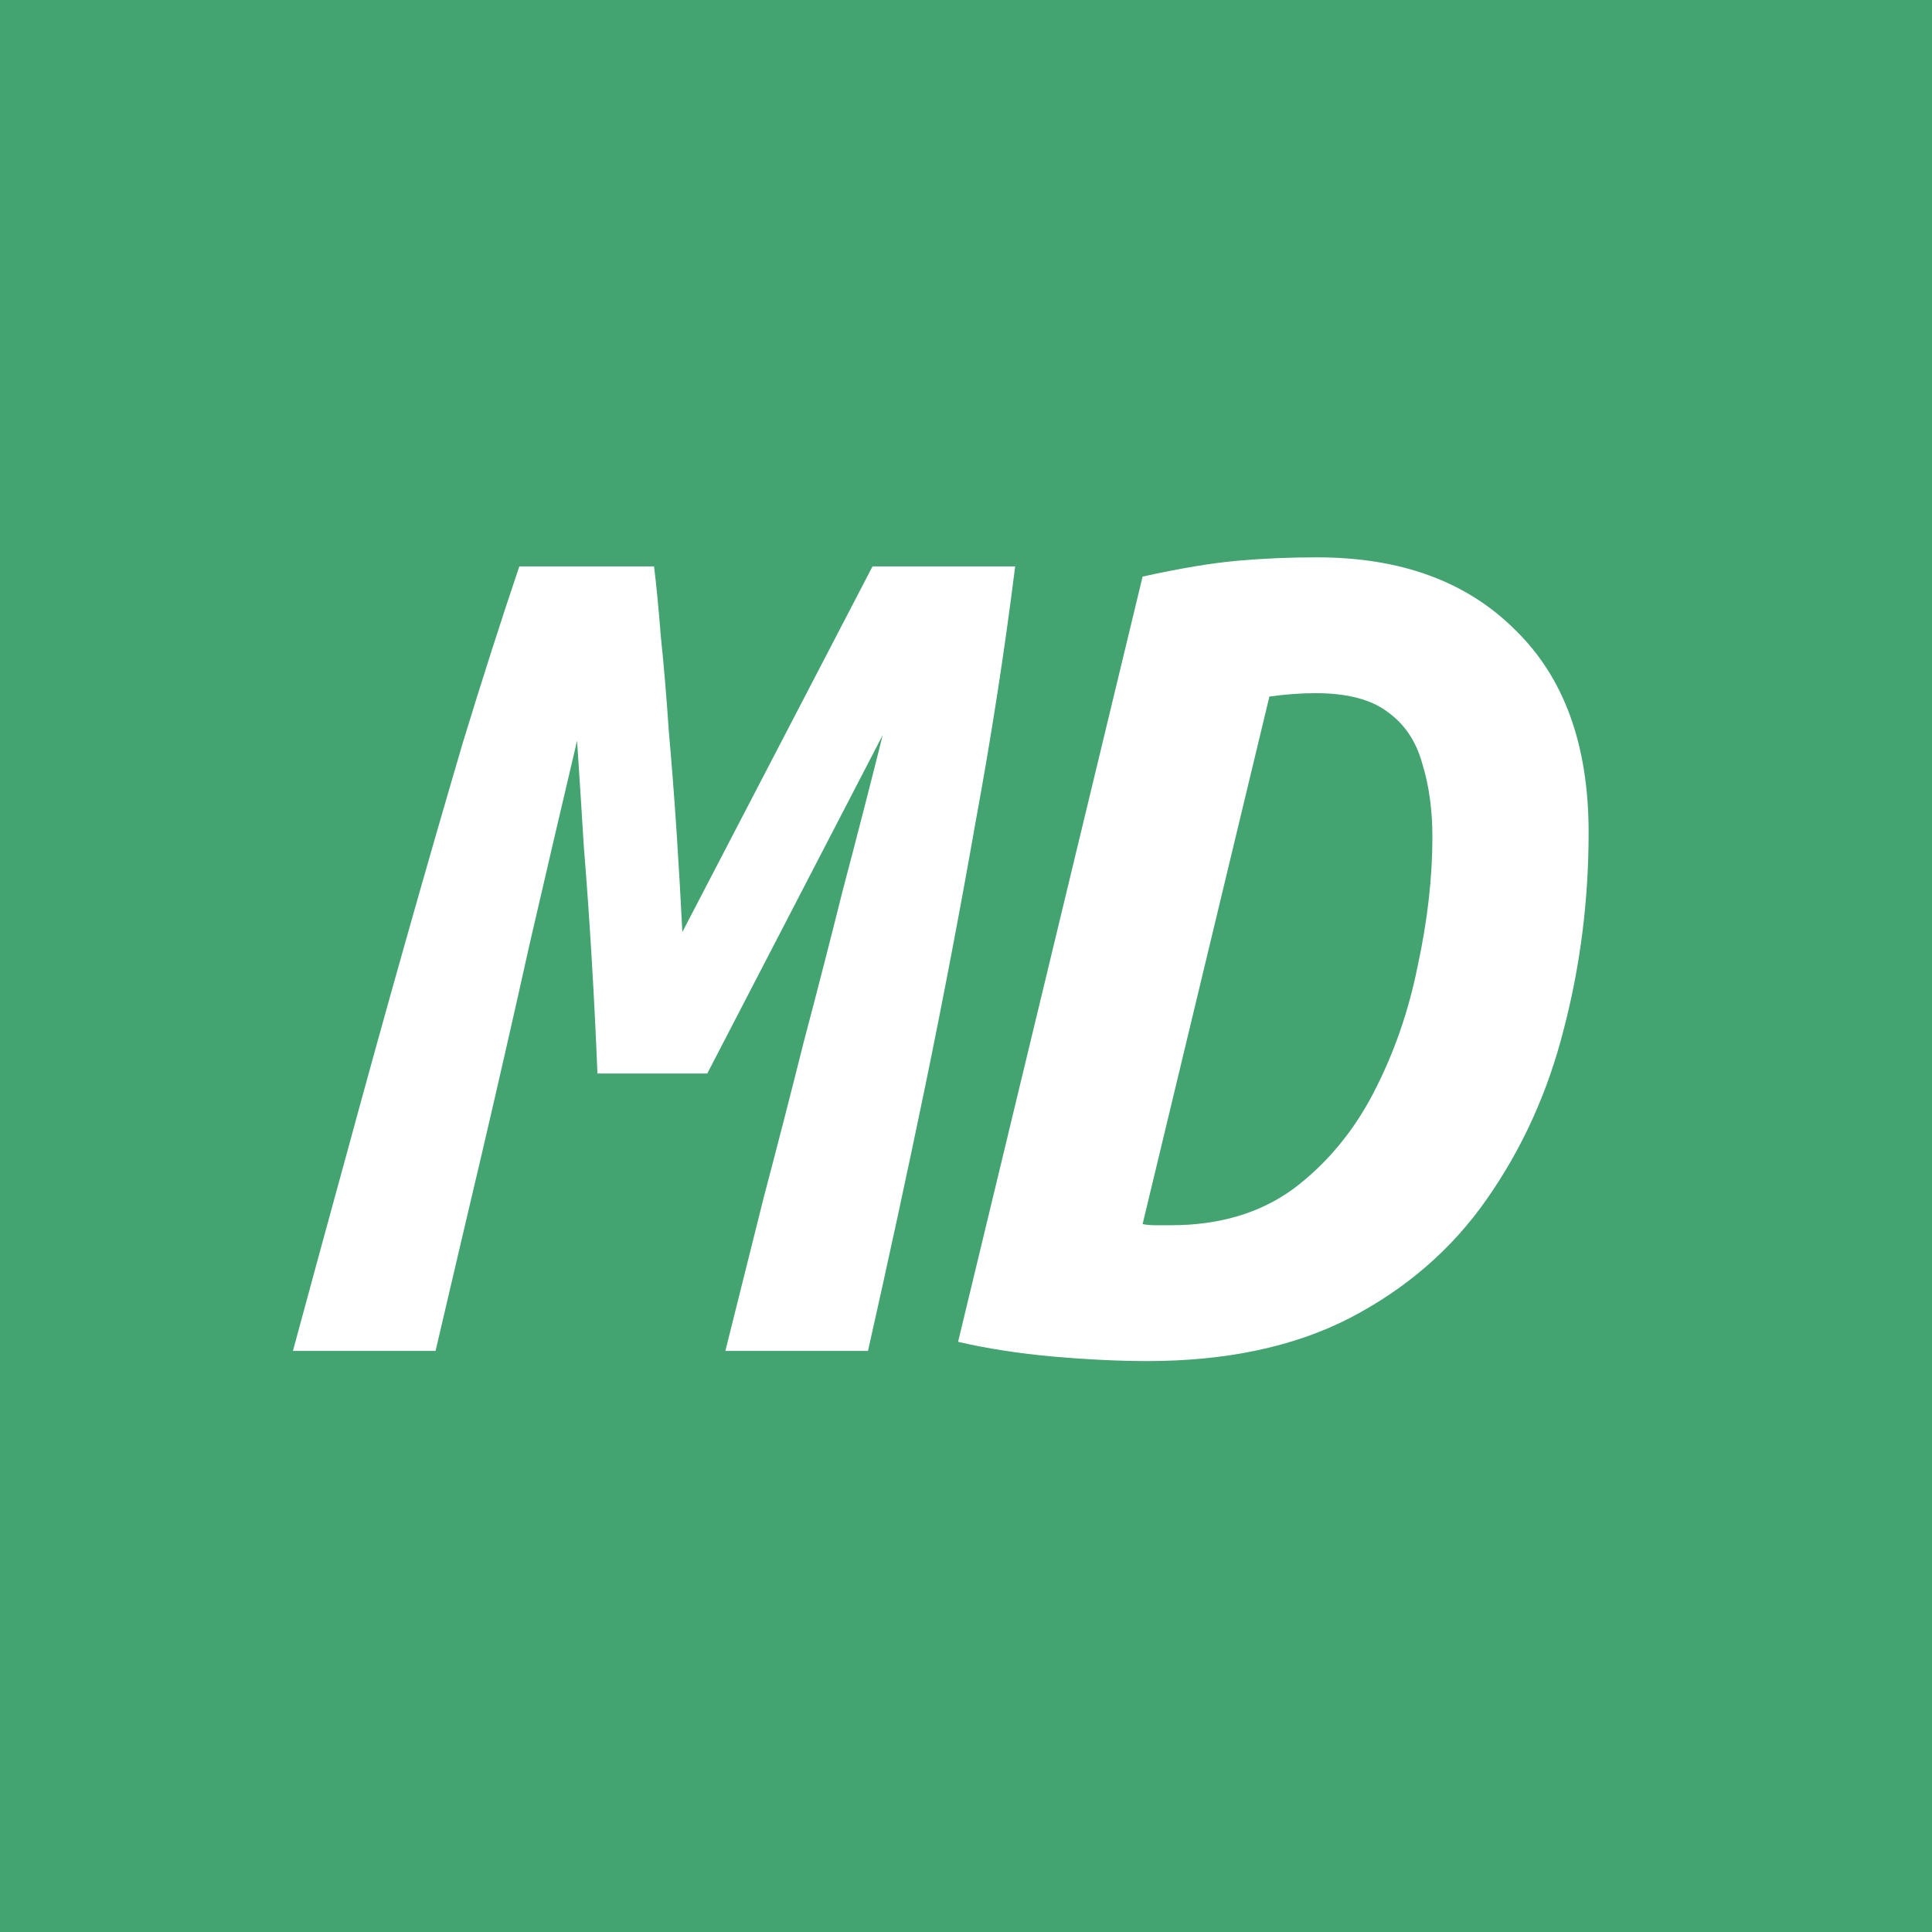
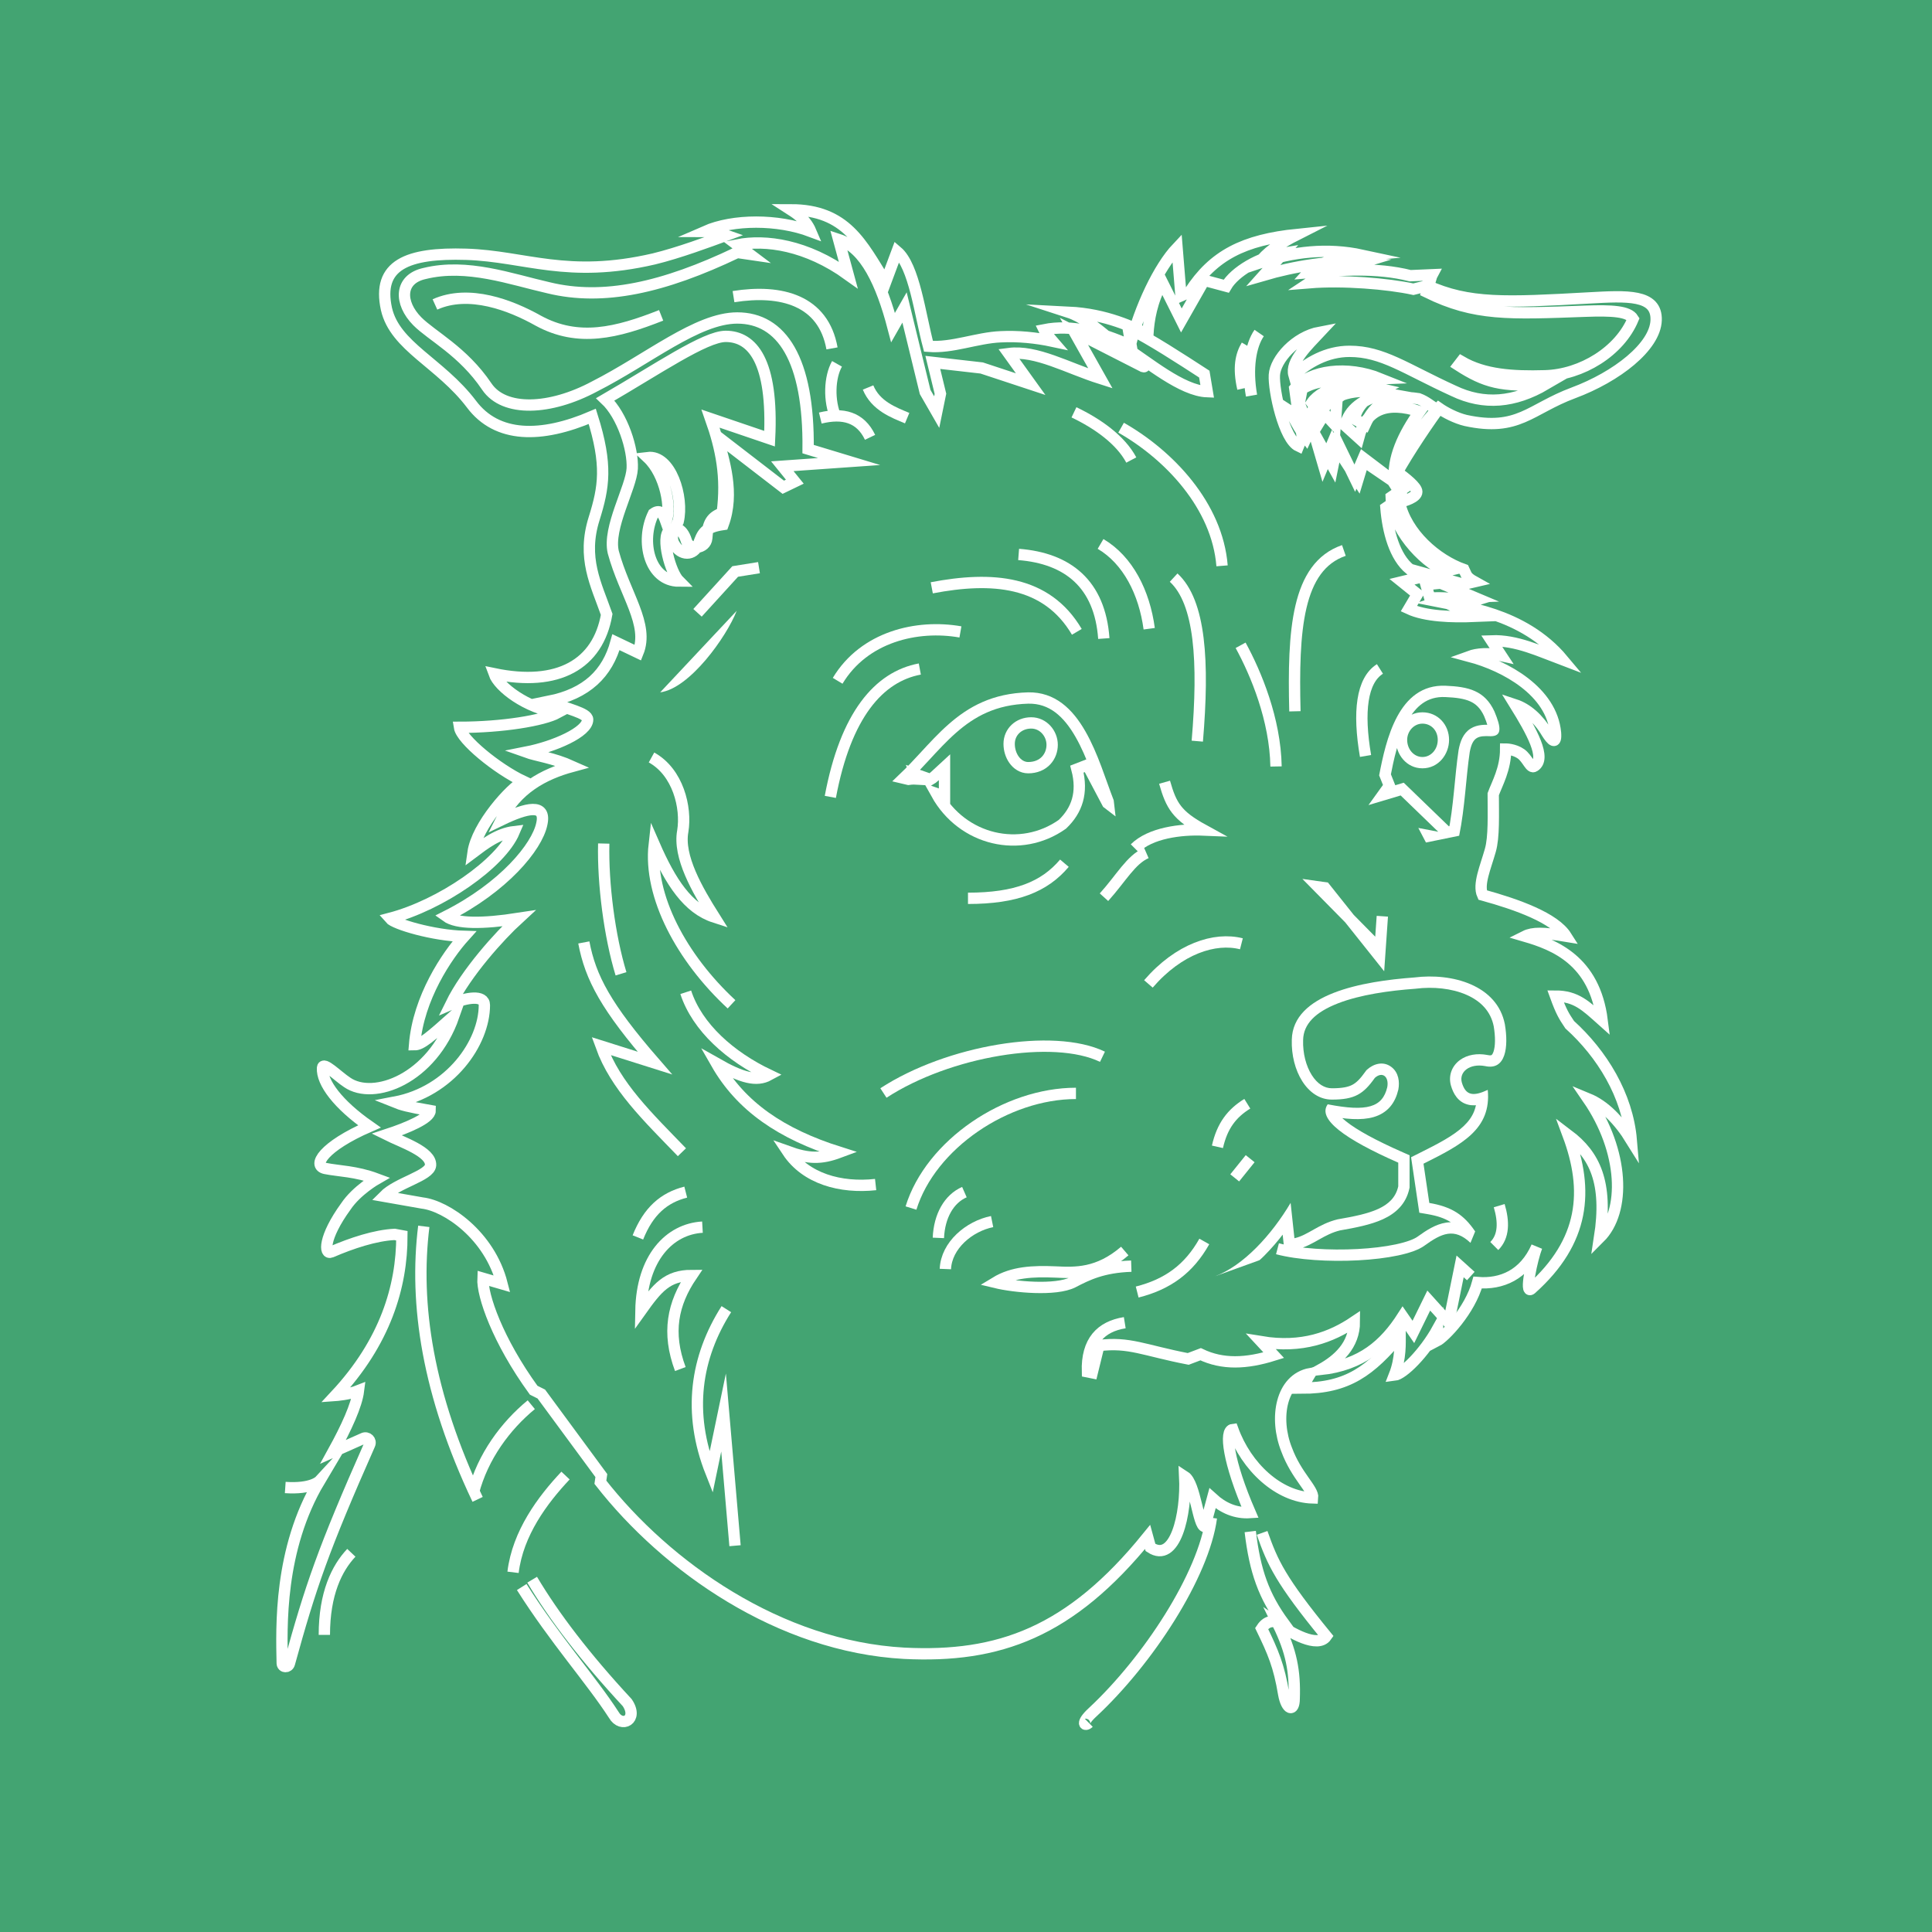
<svg xmlns="http://www.w3.org/2000/svg" width="1024" height="1024" viewBox="0 0 1024 1024" fill="none">
  <rect width="1024" height="1024" fill="#43A472" />
-   <path d="M155.258 716C164.458 682 174.058 646.8 184.058 610.4C194.058 573.6 204.258 536.8 214.658 500C225.058 463.2 235.258 427.8 245.258 393.8C255.658 359.8 265.658 328.6 275.258 300.2H346.658C347.858 309.8 349.058 322.2 350.258 337.4C351.858 352.6 353.258 369.2 354.458 387.2C356.058 405.2 357.458 423.4 358.658 441.8C359.858 460.2 360.858 477.6 361.658 494L462.458 300.2H538.058C532.458 345 525.458 390.2 517.058 435.8C509.058 481.4 500.258 527.6 490.658 574.4C481.058 620.8 470.858 668 460.058 716H384.458C391.258 688.8 398.058 661.6 404.858 634.4C412.058 607.2 419.058 580 425.858 552.8C433.058 525.6 440.058 498.4 446.858 471.2C454.058 444 461.058 416.8 467.858 389.6L374.858 569H316.658C315.858 549 314.858 529 313.658 509C312.458 488.6 311.058 468.6 309.458 449C308.258 429.4 307.058 410.6 305.858 392.6C297.458 428.2 289.058 464.2 280.658 500.6C272.658 536.6 264.458 572.6 256.058 608.6C247.658 644.2 239.258 680 230.858 716H155.258ZM608 721.4C593.2 721.4 576.6 720.6 558.2 719C540.2 717.4 523.4 714.8 507.8 711.2L605.6 305.6C625.6 301.2 642.4 298.4 656 297.2C669.6 296 683.6 295.4 698 295.4C742.4 295.4 777.4 308.2 803 333.8C829 359 842 394.8 842 441.2C842 477.2 837.6 512 828.8 545.6C820.4 578.8 806.8 608.8 788 635.6C769.6 662 745.4 683 715.4 698.6C685.8 713.8 650 721.4 608 721.4ZM620.6 649.4C646.2 649.4 667.8 643 685.4 630.2C703 617 717.2 600 728 579.2C738.8 558.4 746.6 536 751.4 512C756.6 488 759.2 465.2 759.2 443.6C759.2 429.2 757.4 416.2 753.8 404.6C750.6 393 744.6 384 735.8 377.6C727 370.8 714.2 367.4 697.4 367.4C689.4 367.4 681.2 368 672.8 369.2L605.6 648.8C607.6 649.2 610 649.4 612.8 649.4C615.6 649.4 618.2 649.4 620.6 649.4Z" fill="white" />
+   <path d="M151.19 788.41C165.243 789.381 169.336 784.95 169.336 784.95C147.73 821.284 149.207 862.556 149.586 881.546C149.629 883.867 152.751 883.951 153.384 881.714C164.61 840.907 171.362 821.157 195.922 765.664C196.893 763.512 194.698 761.402 192.588 762.373L176.552 769.505C183.684 756.549 189.043 744.86 190.014 737.095C184.95 739.121 177.776 739.627 177.776 739.627C204.235 711.269 213.013 681.897 213.013 654.974L209.131 654.256C198.918 654.763 186.469 658.856 175.539 663.583C171.784 665.186 171.319 655.944 183.304 639.444C189.043 630.878 199.636 624.843 199.636 624.843C188.664 620.75 179.548 620.75 172.417 619.315C165.243 617.838 171.404 607.668 195.795 597.033C179.169 585.428 170.433 573.781 170.94 566.016C171.193 562.303 178.915 570.363 184.022 573.697C198.074 583.403 228.922 571.798 240.57 538.46C227.994 549.643 223.31 553.736 219.723 553.736C221.748 528.838 236.898 506.472 246.056 496.302C229.471 495.838 209.131 489.761 206.599 486.765C233.607 479.675 265.425 457.815 272.599 440.767C263.906 441.779 256.774 447.35 250.698 451.907C252.723 437.433 270.785 417.514 277.452 414.138C263.442 407.513 244.536 392.026 243.524 385.485C266.269 385.485 287.918 381.898 295.556 377.804C278.929 375.272 264.413 364.174 261.881 357.084C295.809 364.174 316.952 352.104 321.551 325.645C315.939 309.693 308.301 295.725 314.926 274.794C320.074 258.252 322.1 246.647 313.913 220.694C286.905 232.299 263.4 232.299 249.854 214.153C233.227 192.251 209.384 183.684 204.826 163.766C199.72 140.387 215.84 133.804 247.153 134.774C278.423 135.787 300.662 147.899 346.618 137.222C359.658 134.057 375.778 128.065 384.978 124.689C379.323 122.663 373.668 122.663 373.668 122.663C388.692 116.08 412.197 116.08 429.752 122.663C426.756 115.573 420.637 112.197 419.076 111.185C448.531 111.185 456.76 129.331 469.378 149.587L475.455 133.297C484.612 141.062 487.566 166.467 492.124 183.558C504.742 184.57 517.824 179 530.441 178.494C539.557 178.029 549.178 179 557.871 180.857C554.327 176.806 553.356 174.78 553.356 174.78C567.915 171.868 582.938 175.962 599.059 183.051C604.165 162.795 614.251 141.569 623.872 131.398L625.94 156.803L630.498 154.777C643.115 135.281 659.194 127.136 687.679 124.224C677.551 129.331 670.925 134.31 667.338 139.416C685.4 133.297 703.461 131.272 722.029 135.281C709.876 136.294 697.849 139.416 693.291 144.523C710.382 143.088 729.372 141.569 747.476 146.126L759.123 145.62L756.169 151.19C778.409 161.36 798.285 160.348 842.257 157.9C862.133 156.803 878.296 155.79 877.79 169.758C877.283 183.769 856.901 199.678 833.902 208.245C810.903 216.811 804.784 228.923 776.805 222.846C771.699 221.622 766.044 218.71 762.499 216.22C753.342 225.547 743.214 240.95 739.669 249.558C745.282 253.61 750.936 258.167 750.936 260.657C750.936 263.611 744.311 265.637 741.737 266.143C745.282 282.77 761.36 296.78 775.919 301.886C777.396 304.84 776.932 305.811 781.489 308.343L768.871 311.297L780.983 316.403C780.983 316.403 768.365 316.91 762.246 318.935C774.357 321.425 807.189 324.379 828.416 349.783C816.304 345.226 803.686 339.149 790.562 339.655L795.668 347.42C789.043 345.901 782.924 346.407 778.873 347.884C798.032 352.991 822.423 366.495 824.449 388.396C824.955 394.98 822.423 392.49 819.849 388.396C815.291 380.674 809.172 375.568 803.053 373.542C811.704 387.51 819.849 402.027 813.224 406.12C811.198 407.597 809.679 402.027 806.134 399.537C802.547 397.005 798.032 397.005 798.032 397.005C798.032 407.597 793.474 415.362 791.448 420.933C791.448 431.567 791.955 443.678 789.887 450.768C787.355 459.757 783.304 468.787 785.794 474.358C804.362 479.464 823.985 486.554 830.104 496.217C817.992 494.192 812.337 494.192 808.286 496.217C823.9 500.775 845.127 509.004 849.178 540.823C840.485 533.058 835.379 527.952 824.449 527.952C827.403 536.096 828.88 538.544 831.96 543.102C849.051 558.547 862.598 580.449 864.623 604.334C858.04 593.699 850.36 585.935 841.666 582.348C860.825 610.2 861.88 642.061 847.785 656.071C852.343 626.7 845.211 612.183 831.116 601.549C842.046 630.878 840.021 657.801 811.536 683.206C807.991 686.16 812 667.381 814.532 660.797C807.906 675.778 795.795 680.8 783.177 679.787C779.084 694.768 765.538 708.737 761.486 710.804C761.993 707.26 761.993 704.306 761.993 704.306C754.819 717.261 743.594 728.402 739.036 728.908C742.581 719.92 742.074 711.353 742.074 707.766C726.46 726.461 714.349 735.745 689.957 735.745L694.515 728.022C678.859 730.934 675.314 751.696 681.939 768.323C687.13 782.333 696.245 789.381 695.739 793.938C677.677 793.432 660.586 777.523 653.412 757.646C648.855 758.153 650.922 774.78 662.57 801.703C654.889 802.21 648.264 799.256 642.651 794.149L638.6 809.13C635.055 809.13 633.578 786.216 627.923 782.587C628.936 802.843 622.817 828.753 609.777 820.187L608.258 814.616C567.198 865.299 529.26 878.76 479.295 876.271C413.168 872.684 353.159 830.399 318.218 785.625L318.724 782.08L286.905 738.867L282.854 736.842C263.695 710.425 255.508 686.539 255.973 677.509L266.101 680.463C259.475 654.51 236.476 639.107 223.858 637.63L203.476 634.043C210.65 626.784 227.741 623.197 228.205 617.627C228.711 610.537 213.097 605.431 204.953 601.38C215.883 597.793 227.994 592.687 227.994 588.635C216.347 586.61 212.76 585.597 209.215 584.162C238.671 578.592 256.732 552.639 256.732 532.72C256.732 527.15 247.111 528.627 238.966 532.214C247.111 515.587 264.666 496.091 274.836 486.765C255.677 489.719 242.131 489.719 236.518 485.667C267.029 470.264 284.626 448.869 287.158 436.758C289.69 425.575 279.098 428.107 265.51 434.69C273.697 418.021 288.256 410.298 303.321 406.205C293.193 401.647 284.542 400.677 278.887 398.651C293.91 395.697 311.466 387.974 311.466 381.391C311.466 377.846 300.494 375.821 290.872 371.727C311.001 367.676 321.931 357 326.489 340.373L338.136 345.943C344.213 330.962 331.131 315.053 325.054 292.687C321.973 279.731 334.591 258.463 335.098 248.292C335.604 238.122 329.949 220.229 320.834 211.663C348.306 195.753 373.711 178.283 384.64 178.283C398.693 178.283 409.918 191.238 407.893 232.51L376.622 221.875C382.235 237.785 385.316 252.766 382.784 271.924C377.129 273.95 375.103 277.073 374.597 285.302C374.09 290.872 365.439 291.885 363.836 286.779C361.346 278.634 356.788 279.647 354.763 281.208C350.205 284.795 355.354 303.448 359.911 308.005C344.255 308.005 339.149 286.779 346.323 272.262C350.332 269.308 351.851 273.359 352.906 276.313C355.987 270.236 352.906 251.542 343.284 242.511C355.438 241.034 362.528 263.442 359.447 276.398C357.421 280.449 354.889 284.5 357.421 288.593C360.966 294.67 367.592 294.67 370.124 288.593C372.149 283.023 373.204 279.478 383.29 278.001C389.409 261.374 383.754 244.283 380.209 231.328L415.151 258.252L421.27 255.298L414.645 247.111L450.05 244.621L428.317 238.038C428.824 190.394 414.265 168.534 390.759 168.534C369.533 168.534 343.538 190.394 315.053 204.869C291.547 217.444 267.156 218.457 257.998 204.869C245.38 186.132 228.838 178.029 221.158 170.265C211.536 160.516 211.536 147.899 225.082 144.945C247.659 139.416 270.658 147.983 290.788 152.541C319.737 159.588 351.556 152.541 390.759 133.804L397.385 134.774L390.759 129.795C405.783 126.841 427.473 129.795 449.586 145.704L444.48 126.925C458.533 131.483 467.226 150.22 473.345 173.598L479.422 162.964L490.351 207.78L496.47 218.415L498.454 208.709L494.403 192.082L520.313 195.036L546.266 203.603L534.619 187.398C549.178 185.457 565.721 195.036 583.276 200.606L569.223 175.624L601 191.829L597.919 173.852C610.031 179.886 625.687 190.099 638.305 198.285L639.866 207.612C626.278 207.105 608.258 191.702 597.033 184.655C609.651 195.796 606.064 194.319 606.064 194.319C595.978 188.242 580.364 170.011 566.269 165.454C586.694 166.467 600.747 173.598 608.385 177.185C608.891 169.421 610.41 159.715 616.023 149.587L626.151 169.843L638.262 148.574L649.91 151.697C654.467 143.932 667.591 136.209 680.209 134.184L669.744 145.873C685.358 141.315 705.74 137.728 721.903 139.163L700.212 145.789L694.093 149.84C711.69 148.405 735.576 150.346 749.122 153.3L757.309 151.275L756.254 154.862C781.742 167.395 799.804 166.424 840.358 164.947C854.411 164.441 863.104 164.947 865.594 168.999C858.504 186.132 838.375 198.665 818.794 199.172C801.703 199.678 786.638 198.665 774.568 191.618L773.007 193.643C787.06 202.674 795.753 205.122 819.258 203.687C802.674 213.393 786.553 214.912 770.391 207.147C744.902 195.5 732.833 186.216 715.277 186.216C703.124 186.216 692.996 192.251 685.822 198.834C683.796 191.702 692.954 183.136 699.579 176.046C686.497 178.494 675.905 190.605 675.441 198.75C674.934 206.936 680.547 232.847 688.227 236.434L693.333 223.859L706.415 247.237L708.947 234.704L718.063 253.441L722.62 242.764L739.163 255.298C737.686 243.186 743.805 230.231 752.456 218.119C735.365 212.549 724.139 216.6 720.088 232.045L712.914 225.547C714.982 216.98 722.072 211.41 734.689 208.456C718.569 205.502 704.981 208.456 699.874 219.554L695.317 213.477C700.972 205.291 718.569 201.239 731.609 200.733C714.011 193.643 694.431 196.175 686.244 205.881L688.269 220.82L683.754 217.908C685.78 221.495 688.734 227.614 692.278 232.172L695.359 225.589L701.436 246.393L706.5 234.282L719.624 254.58L722.705 244.41L743.931 258.885L737.348 263.442C737.854 279.731 753.468 297.202 766.086 302.773L743.087 308.343L751.274 314.926L746.716 322.649C755.41 326.7 769.462 327.206 781.574 326.7L771.066 321.594L779.253 319.062C771.572 317.036 763.934 316.53 757.815 317.036L755.789 309.862L770.813 308.343L747.307 301.76C739.163 295.177 735.576 281.673 734.563 269.139L743.256 263.105L738.108 254.96C743.256 244.79 753.342 229.387 761.993 217.318C758.448 215.292 755.916 212.802 751.865 211.325C736.251 208.878 728.57 213.984 723.464 225.125L717.809 222.002C719.329 214.912 724.941 209.806 732.622 206.219C723.971 204.193 715.277 205.713 708.694 211.283L707.681 225.293L702.027 219.217L698.904 224.323L695.823 217.233C697.849 211.114 706.036 205.08 716.164 203.054C708.483 200.564 697.258 201.577 690.126 206.135L688.607 213.899L692.658 223.605L688.607 221.116L690.126 230.822" stroke="white" stroke-width="6" stroke-miterlimit="10" />
+   <path d="M230.526 161.361C248.588 153.216 270.743 161.783 285.302 169.969C306.528 181.532 326.911 176.426 350.416 167.142" stroke="white" stroke-width="6" stroke-miterlimit="10" />
+   <path d="M388.776 157.225C414.265 153.174 436.42 159.25 440.977 184.655" stroke="white" stroke-width="6" stroke-miterlimit="10" />
+   <path d="M443.636 192.841C439.627 199.931 439.121 212.464 443.13 221.495" stroke="white" stroke-width="6" stroke-miterlimit="10" />
+   <path d="M460.094 205.375C464.103 215.123 473.725 218.668 480.814 221.622" stroke="white" stroke-width="6" stroke-miterlimit="10" />
+   <path d="M434.774 221.58C446.885 218.626 456.043 221.116 461.149 231.792" stroke="white" stroke-width="6" stroke-miterlimit="10" />
+   <path d="M594.206 226.686C619.694 241.161 645.183 268.042 647.715 299.903" stroke="white" stroke-width="6" stroke-miterlimit="10" />
+   <path d="M569.223 218.541C581.841 224.576 593.952 233.184 599.607 243.819" stroke="white" stroke-width="6" stroke-miterlimit="10" />
+   <path d="M583.318 288.298C597.877 296.864 606.528 314.082 609.102 333.241" stroke="white" stroke-width="6" stroke-miterlimit="10" />
+   <path d="M539.894 293.868C565.889 295.894 582.98 309.482 585.048 338.432" stroke="white" stroke-width="6" stroke-miterlimit="10" />
+   <path d="M493.854 311.55C525.631 305.473 554.58 307.499 570.742 334.887" stroke="white" stroke-width="6" stroke-miterlimit="10" />
+   <path d="M509.046 334.929C486.047 330.878 458.026 337.461 443.974 360.84" stroke="white" stroke-width="6" stroke-miterlimit="10" />
+   <path d="M487.524 354.594C465.833 358.645 448.236 378.901 440.091 422.367" stroke="white" stroke-width="6" stroke-miterlimit="10" />
+   <path d="M402.28 300.873L389.662 302.899L369.702 324.801" stroke="white" stroke-width="6" stroke-miterlimit="10" />
+   <mask id="path-15-inside-1_9_57" fill="white">
+     <path d="M390.464 323.746L349.91 366.959C365.566 364.933 385.105 337.503 390.464 323.746Z" />
+   </mask>
+   <path d="M390.464 323.746L349.91 366.959C365.566 364.933 385.105 337.503 390.464 323.746Z" fill="#43A472" />
+   <path d="M390.464 323.746L386.089 319.64L396.055 325.924L390.464 323.746ZM349.91 366.959L350.68 372.909L334.082 375.057L345.535 362.853L349.91 366.959ZM390.464 323.746L394.839 327.852L354.285 371.065L349.91 366.959L345.535 362.853L386.089 319.64L390.464 323.746ZM349.91 366.959L349.14 361.008C351.605 360.689 354.786 359.256 358.51 356.478C362.16 353.755 365.913 350.055 369.478 345.864C376.665 337.416 382.49 327.685 384.873 321.568L390.464 323.746L396.055 325.924C393.078 333.564 386.455 344.427 378.618 353.639C374.672 358.279 370.27 362.676 365.685 366.096C361.176 369.46 356.043 372.215 350.68 372.909L349.91 366.959Z" fill="white" mask="url(#path-15-inside-1_9_57)" />
+   <path d="M712.281 291.759C687.299 300.367 685.273 334.254 686.328 377.003" stroke="white" stroke-width="6" stroke-miterlimit="10" />
+   <path d="M657.548 342.018C665.735 356.999 675.863 381.306 676.327 406.247" stroke="white" stroke-width="6" stroke-miterlimit="10" />
+   <path d="M622.058 306.148C636.152 319.146 638.178 350.5 634.591 392.827" stroke="white" stroke-width="6" stroke-miterlimit="10" />
+   <path d="M667.38 176.51C662.823 183.093 660.797 195.205 663.329 209.679" stroke="white" stroke-width="6" stroke-miterlimit="10" />
+   <path d="M660.755 183.093C657.717 188.2 656.197 194.783 658.729 205.924" stroke="white" stroke-width="6" stroke-miterlimit="10" />
+   <path d="M731.398 354.552C721.776 360.628 719.751 377.297 723.76 400.676" stroke="white" stroke-width="6" stroke-miterlimit="10" />
+   <path d="M345.31 401.478C359.363 409.243 363.92 427.98 361.895 440.513C359.363 454.017 369.491 471.573 378.648 486.089C364.595 481.532 355.438 467.521 346.745 447.603C343.664 474.949 361.304 507.822 387.721 532.298" stroke="white" stroke-width="6" stroke-miterlimit="10" />
+   <path d="M319.99 447.096C319.484 468.365 323.071 496.217 329.147 516.136" stroke="white" stroke-width="6" stroke-miterlimit="10" />
+   <path d="M309.44 499.509C312.985 518.246 321.172 533.649 347.082 563.442L318.597 554.453C326.236 575.68 343.327 591.969 361.43 610.706" stroke="white" stroke-width="6" stroke-miterlimit="10" />
+   <path d="M363.456 525.926C369.575 544.621 387.172 560.066 407.555 569.772C400.972 573.359 393.291 571.333 379.703 563.611C392.785 586.483 414.054 601 444.902 610.748C435.28 614.335 428.655 614.335 417.43 610.284C427.051 624.759 445.535 629.865 464.103 627.839" stroke="white" stroke-width="6" stroke-miterlimit="10" />
+   <path d="M363.456 631.848C351.851 634.802 343.664 641.892 338.094 655.86" stroke="white" stroke-width="6" stroke-miterlimit="10" />
+   <path d="M372.318 650.416C354.763 651.429 340.204 666.832 339.697 694.684C348.348 682.573 353.539 676.032 366.621 676.032C356.493 691.013 353.412 706.416 360.586 725.617" stroke="white" stroke-width="6" stroke-miterlimit="10" />
+   <path d="M384.978 693.882C368.815 719.286 364.258 748.657 376.876 780.518L383.501 748.657L389.578 819.258" stroke="white" stroke-width="6" stroke-miterlimit="10" />
+   <path d="M186.216 823.014C178.536 831.158 171.91 844.62 171.91 866.522" stroke="white" stroke-width="6" stroke-miterlimit="10" />
+   <path d="M224.618 649.994C219.512 691.223 226.644 738.867 253.145 794.698" stroke="white" stroke-width="6" stroke-miterlimit="10" />
+   <path d="M299.734 782.08C287.538 795.035 274.456 812.591 271.924 833.353" stroke="white" stroke-width="6" stroke-miterlimit="10" />
+   <path d="M281.588 744.522C268.042 755.663 255.888 771.91 250.909 791.111" stroke="white" stroke-width="6" stroke-miterlimit="10" />
+   <path d="M276.524 841.16C294.121 869.012 313.238 890.239 325.349 908.975C329.401 916.065 338.558 911.507 332.439 902.434C310.284 878.549 293.699 856.858 282.052 837.278" stroke="white" stroke-width="6" stroke-miterlimit="10" />
+   <path d="M642.06 804.446C638.009 834.83 608.554 880.111 579.14 907.499C572.515 913.575 575.047 915.095 577.072 913.111" stroke="white" stroke-width="6" stroke-miterlimit="10" />
+   <path d="M668.942 812.464C674.554 828.374 678.606 837.404 702.997 867.24C698.44 873.823 683.923 865.256 677.297 860.699C684.429 875.173 686.455 885.85 685.948 900.325C685.948 907.456 681.897 906.444 680.378 897.877C677.888 882.896 674.765 875.68 668.689 863.146C671.769 858.462 675.356 858.969 680.462 860.446C669.87 845.929 665.186 832.973 662.654 811.747" stroke="white" stroke-width="6" stroke-miterlimit="10" />
+   <path d="M732.664 485.625L731.187 506.894L702.238 470.56L698.651 470.053L728.022 499.847" stroke="white" stroke-width="6" stroke-miterlimit="10" />
+   <path d="M657.97 500.226C643.917 496.639 624.843 502.758 608.68 521.495" stroke="white" stroke-width="6" stroke-miterlimit="10" />
+   <path d="M584.331 560.108C558.336 547.575 502.674 556.901 468.239 579.309" stroke="white" stroke-width="6" stroke-miterlimit="10" />
+   <path d="M570.278 579.52C533.438 579.52 493.348 606.401 482.84 640.288" stroke="white" stroke-width="6" stroke-miterlimit="10" />
+   <path d="M525.842 647.462C513.688 649.91 501.577 660.08 501.07 672.613" stroke="white" stroke-width="6" stroke-miterlimit="10" />
+   <path d="M511.156 631.848C502.969 635.435 497.863 644.466 497.357 656.113" stroke="white" stroke-width="6" stroke-miterlimit="10" />
+   <path d="M564.159 457.52C553.567 470.053 538.544 476.13 513.055 476.13" stroke="white" stroke-width="6" stroke-miterlimit="10" />
+   <path d="M661.093 585.006C652.906 590.07 647.8 596.653 645.268 607.836" stroke="white" stroke-width="6" stroke-miterlimit="10" />
+   <path d="M662.612 614.124L654.425 624.294" stroke="white" stroke-width="6" stroke-miterlimit="10" />
+   <path d="M572.645 389.067C566.11 377.682 557.632 369.733 545.012 369.957C526.916 370.447 514.941 377.17 504.744 386.134C499.584 390.67 494.9 395.761 490.055 401.004C486.508 404.842 482.878 408.757 478.982 412.479L481.484 413.068C483.362 412.8 484.954 412.782 486.296 412.871L485.319 410.398L491.514 412.573L493.16 413.151C493.734 412.831 494.512 412.277 495.575 411.295L500.61 406.648V422.127L496.616 420.725L496.284 420.608C510.137 445.586 541.004 452.53 563.086 436.886C567.023 433.139 569.71 428.932 571.054 424.214C572.414 419.44 572.453 413.959 570.795 407.642L576.348 405.478L587.014 425.659L587.482 426.017L587.347 424.864C583.18 414.16 579.177 400.446 572.645 389.067Z" fill="#43A472" stroke="white" stroke-width="6" />
+   <path d="M546.562 383.16C539.95 383.16 534.868 387.9 534.868 394.262C534.868 397.353 535.809 400.378 537.47 402.701C539.127 405.018 541.716 406.883 544.958 406.883C549.013 406.883 552.266 405.451 554.49 403.065C556.671 400.726 557.664 397.685 557.664 394.768C557.664 388.794 553.007 383.16 546.562 383.16Z" fill="#43A472" stroke="white" stroke-width="6" />
+   <path d="M617.247 414.603C620.792 427.136 623.83 432.2 637.925 439.923C625.813 439.416 609.693 441.442 601.464 449.629" stroke="white" stroke-width="6" stroke-miterlimit="10" />
+   <path d="M607.583 452.076C599.396 455.663 594.29 465.369 585.133 475.539" stroke="white" stroke-width="6" stroke-miterlimit="10" />
+   <mask id="path-50-inside-2_9_57" fill="white">
+     <path d="M766.171 363.456C741.147 362.444 734.563 392.236 730.976 410.973L733.001 416.037L725.321 426.714L742.37 421.608L762.288 440.851L751.738 438.825L755.789 446.548L773.387 442.961C776.467 427.98 776.974 412.071 778.999 398.567C780.518 390.422 783.599 389.916 790.056 390.211C796.175 390.211 795.668 385.653 792.081 377.086C786.933 365.988 778.282 363.963 766.171 363.456ZM753.933 383.543C758.49 383.543 762.035 387.13 762.035 392.152C762.035 397.131 758.49 401.225 753.933 401.225C749.375 401.225 745.83 397.131 745.83 392.152C745.83 387.594 749.375 383.543 753.933 383.543Z" />
+   </mask>
+   <path d="M766.171 363.456C741.147 362.444 734.563 392.236 730.976 410.973L733.001 416.037L725.321 426.714L742.37 421.608L762.288 440.851L751.738 438.825L755.789 446.548L773.387 442.961C776.467 427.98 776.974 412.071 778.999 398.567C780.518 390.422 783.599 389.916 790.056 390.211C796.175 390.211 795.668 385.653 792.081 377.086C786.933 365.988 778.282 363.963 766.171 363.456ZM753.933 383.543C758.49 383.543 762.035 387.13 762.035 392.152C762.035 397.131 758.49 401.225 753.933 401.225C749.375 401.225 745.83 397.131 745.83 392.152C745.83 387.594 749.375 383.543 753.933 383.543Z" fill="#43A472" />
+   <path d="M766.171 363.456L766.414 357.461L766.422 357.462L766.171 363.456ZM730.976 410.973L725.405 413.201L724.752 411.57L725.083 409.845L730.976 410.973ZM733.001 416.037L738.572 413.809L739.795 416.867L737.872 419.541L733.001 416.037ZM725.321 426.714L727.043 432.462L710.159 437.519L720.451 423.211L725.321 426.714ZM742.37 421.608L740.649 415.86L744.013 414.852L746.539 417.293L742.37 421.608ZM762.288 440.851L766.457 436.536L780.957 450.545L761.157 446.743L762.288 440.851ZM751.738 438.825L746.425 441.612L740.641 430.585L752.87 432.933L751.738 438.825ZM755.789 446.548L756.988 452.427L752.57 453.328L750.476 449.335L755.789 446.548ZM773.387 442.961L779.264 444.17L778.466 448.049L774.585 448.84L773.387 442.961ZM778.999 398.567L773.066 397.677L773.081 397.571L773.101 397.466L778.999 398.567ZM790.056 390.211V396.211H789.919L789.782 396.205L790.056 390.211ZM792.081 377.086L797.524 374.561L797.572 374.664L797.616 374.769L792.081 377.086ZM753.933 383.543V377.543H753.933L753.933 383.543ZM762.035 392.152L768.035 392.151V392.152H762.035ZM753.933 401.225L753.933 407.225H753.933V401.225ZM745.83 392.152H739.83V392.151L745.83 392.152ZM766.171 363.456L765.928 369.451C756.529 369.071 750.402 374.169 745.813 382.661C741.09 391.401 738.677 402.656 736.869 412.101L730.976 410.973L725.083 409.845C726.862 400.553 729.534 387.544 735.256 376.956C741.112 366.12 750.789 356.829 766.414 357.461L766.171 363.456ZM730.976 410.973L736.547 408.745L738.572 413.809L733.001 416.037L727.43 418.265L725.405 413.201L730.976 410.973ZM733.001 416.037L737.872 419.541L730.192 430.218L725.321 426.714L720.451 423.211L728.13 412.534L733.001 416.037ZM725.321 426.714L723.6 420.966L740.649 415.86L742.37 421.608L744.092 427.355L727.043 432.462L725.321 426.714ZM742.37 421.608L746.539 417.293L766.457 436.536L762.288 440.851L758.119 445.166L738.201 425.923L742.37 421.608ZM762.288 440.851L761.157 446.743L750.607 444.718L751.738 438.825L752.87 432.933L763.419 434.958L762.288 440.851ZM751.738 438.825L757.052 436.038L761.103 443.761L755.789 446.548L750.476 449.335L746.425 441.612L751.738 438.825ZM755.789 446.548L754.591 440.669L772.189 437.082L773.387 442.961L774.585 448.84L756.988 452.427L755.789 446.548ZM773.387 442.961L767.51 441.753C768.985 434.579 769.858 427.112 770.619 419.604C771.37 412.203 772.025 404.616 773.066 397.677L778.999 398.567L784.933 399.457C783.948 406.022 783.337 413.141 782.558 420.816C781.79 428.384 780.869 436.362 779.264 444.17L773.387 442.961ZM778.999 398.567L773.101 397.466C773.934 393 775.496 388.643 779.489 386.14C783.091 383.883 787.415 384.084 790.33 384.217L790.056 390.211L789.782 396.205C788.196 396.132 787.192 396.132 786.469 396.211C785.795 396.285 785.725 396.394 785.863 396.308C786.322 396.02 785.583 395.989 784.897 399.667L778.999 398.567ZM790.056 390.211V384.211C790.988 384.211 790.604 384.012 789.885 384.545C788.921 385.26 788.742 386.21 788.73 386.348C788.729 386.362 788.742 386.213 788.69 385.847C788.639 385.487 788.537 385.001 788.36 384.367C788 383.08 787.403 381.448 786.547 379.404L792.081 377.086L797.616 374.769C798.553 377.007 799.364 379.158 799.917 381.135C800.449 383.039 800.871 385.219 800.686 387.375C800.485 389.723 799.509 392.348 797.032 394.185C794.798 395.841 792.183 396.211 790.056 396.211V390.211ZM792.081 377.086L786.638 379.611C784.617 375.253 782.163 373.079 779.261 371.765C776.056 370.313 771.853 369.699 765.92 369.451L766.171 363.456L766.422 357.462C772.6 357.72 778.778 358.372 784.213 360.834C789.952 363.433 794.397 367.821 797.524 374.561L792.081 377.086ZM753.933 383.543L753.933 377.543C762.061 377.543 768.035 384.079 768.035 392.151L762.035 392.152L756.035 392.152C756.035 391.081 755.674 390.444 755.354 390.108C755.038 389.778 754.584 389.543 753.933 389.543L753.933 383.543ZM762.035 392.152H768.035C768.035 399.732 762.474 407.225 753.933 407.225L753.933 401.225L753.933 395.225C754.325 395.225 754.766 395.07 755.199 394.58C755.652 394.068 756.035 393.226 756.035 392.152H762.035ZM753.933 401.225V407.225C745.391 407.225 739.83 399.732 739.83 392.152H745.83H751.83C751.83 393.226 752.213 394.068 752.666 394.58C753.1 395.07 753.541 395.225 753.933 395.225V401.225ZM745.83 392.152L739.83 392.151C739.831 384.761 745.601 377.543 753.933 377.543V383.543V389.543C753.506 389.543 753.031 389.719 752.588 390.201C752.124 390.705 751.83 391.417 751.83 392.152L745.83 392.152Z" fill="white" mask="url(#path-50-inside-2_9_57)" />
+   <path d="M794.613 639.022C797.145 647.589 797.145 655.311 791.997 660.417" stroke="white" stroke-width="6" stroke-miterlimit="10" />
+   <path d="M596.147 701.056C583.529 703.081 575.849 710.804 576.355 727.093L578.887 727.6L582.432 713.167C598.594 711.142 606.275 715.699 629.78 720.257L636.363 717.767C647.968 723.337 660.544 722.831 675.103 718.274L668.478 711.142C690.168 714.729 705.782 708.652 717.852 700.507C717.852 713.041 709.201 720.763 700.043 725.869C721.734 723.422 733.845 712.745 743.467 697.764L749.122 705.951L757.266 689.324L767.816 701.014L773.893 671.22L779.548 676.327" stroke="white" stroke-width="6" stroke-miterlimit="10" />
+   <mask id="path-54-inside-3_9_57" fill="white">
+     <path d="M676.327 664.764C699.326 670.841 743.298 668.815 754.945 660.249C764.061 653.665 770.728 650.542 779.379 658.729L781.869 652.695C775.792 643.664 769.167 639.57 757.562 637.587L754.481 616.782C774.864 606.612 790.562 598.468 788.537 577.663C780.856 581.25 776.805 580.744 774.779 573.654C773.302 568.084 778.957 563.526 787.144 565.045C798.116 567.493 799.635 554.959 797.61 542.89C793.558 522.128 769.673 515.545 749.628 518.077C722.072 520.102 685.189 526.685 684.682 551.077C684.176 567.366 692.869 582.811 705.951 582.811C718.063 582.811 722.62 579.857 728.697 571.291C732.706 567.704 736.293 570.658 735.28 576.228C732.748 586.905 724.604 589.395 703.715 585.301C698.102 593.066 712.619 603.7 741.104 616.234V628.767C738.572 640.372 725.996 643.326 708.947 646.28C698.819 648.728 693.207 654.762 686.075 656.282L684.049 637.545C673.921 654.636 658.94 670.925 643.959 676.453" />
+   </mask>
+   <path d="M676.327 664.764C699.326 670.841 743.298 668.815 754.945 660.249C764.061 653.665 770.728 650.542 779.379 658.729L781.869 652.695C775.792 643.664 769.167 639.57 757.562 637.587L754.481 616.782C774.864 606.612 790.562 598.468 788.537 577.663C780.856 581.25 776.805 580.744 774.779 573.654C773.302 568.084 778.957 563.526 787.144 565.045C798.116 567.493 799.635 554.959 797.61 542.89C793.558 522.128 769.673 515.545 749.628 518.077C722.072 520.102 685.189 526.685 684.682 551.077C684.176 567.366 692.869 582.811 705.951 582.811C718.063 582.811 722.62 579.857 728.697 571.291C732.706 567.704 736.293 570.658 735.28 576.228C732.748 586.905 724.604 589.395 703.715 585.301C698.102 593.066 712.619 603.7 741.104 616.234V628.767C738.572 640.372 725.996 643.326 708.947 646.28C698.819 648.728 693.207 654.762 686.075 656.282L684.049 637.545C673.921 654.636 658.94 670.925 643.959 676.453" fill="#43A472" />
+   <path d="M754.945 660.249L751.39 655.415L751.411 655.4L751.432 655.384L754.945 660.249ZM779.379 658.729L784.926 661.018L781.596 669.088L775.255 663.087L779.379 658.729ZM781.869 652.695L786.847 649.345L788.641 652.012L787.415 654.983L781.869 652.695ZM757.562 637.587L756.551 643.501L752.264 642.769L751.626 638.466L757.562 637.587ZM754.481 616.782L748.546 617.661L747.908 613.357L751.802 611.414L754.481 616.782ZM788.537 577.663L785.998 572.227L793.686 568.636L794.508 577.082L788.537 577.663ZM774.779 573.654L769.01 575.302L768.994 575.247L768.98 575.192L774.779 573.654ZM787.144 565.045L788.239 559.146L788.345 559.166L788.45 559.189L787.144 565.045ZM797.61 542.89L803.499 541.741L803.514 541.819L803.527 541.897L797.61 542.89ZM749.628 518.077L750.38 524.029L750.224 524.049L750.068 524.061L749.628 518.077ZM684.682 551.077L690.681 551.202L690.68 551.233L690.679 551.264L684.682 551.077ZM728.697 571.291L723.803 567.819L724.193 567.269L724.696 566.819L728.697 571.291ZM735.28 576.228L741.183 577.302L741.155 577.458L741.118 577.613L735.28 576.228ZM703.715 585.301L698.852 581.786L701.101 578.675L704.868 579.413L703.715 585.301ZM741.104 616.234L743.52 610.742L747.104 612.319V616.234H741.104ZM741.104 628.767H747.104V629.414L746.966 630.046L741.104 628.767ZM708.947 646.28L707.538 640.448L707.729 640.402L707.923 640.368L708.947 646.28ZM686.075 656.282L687.325 662.15L680.824 663.535L680.11 656.927L686.075 656.282ZM684.049 637.545L678.888 634.486L688.077 618.979L690.015 636.9L684.049 637.545ZM676.327 664.764L677.859 658.963C688.529 661.782 704.586 662.806 719.573 662.006C727.015 661.609 733.999 660.772 739.735 659.553C745.685 658.29 749.558 656.763 751.39 655.415L754.945 660.249L758.5 665.082C754.51 668.017 748.518 669.956 742.228 671.292C735.725 672.673 728.095 673.568 720.213 673.989C704.552 674.825 687.124 673.823 674.794 670.565L676.327 664.764ZM754.945 660.249L751.432 655.384C755.929 652.137 760.951 648.837 766.451 648.016C772.65 647.091 778.243 649.394 783.503 654.371L779.379 658.729L775.255 663.087C771.864 659.878 769.798 659.649 768.222 659.884C765.946 660.224 763.077 661.777 758.458 665.113L754.945 660.249ZM779.379 658.729L773.833 656.441L776.323 650.406L781.869 652.695L787.415 654.983L784.926 661.018L779.379 658.729ZM781.869 652.695L776.891 656.044C774.197 652.041 771.595 649.44 768.624 647.596C765.623 645.733 761.873 644.411 756.551 643.501L757.562 637.587L758.573 631.673C764.855 632.747 770.221 634.463 774.953 637.4C779.715 640.356 783.464 644.317 786.847 649.345L781.869 652.695ZM757.562 637.587L751.626 638.466L748.546 617.661L754.481 616.782L760.416 615.904L763.497 636.708L757.562 637.587ZM754.481 616.782L751.802 611.414C762.217 606.217 770.34 602.028 775.78 596.861C780.763 592.126 783.385 586.669 782.565 578.244L788.537 577.663L794.508 577.082C795.714 589.462 791.499 598.479 784.044 605.561C777.045 612.21 767.128 617.178 757.16 622.151L754.481 616.782ZM788.537 577.663L791.076 583.099C787.2 584.909 782.522 586.609 778.063 585.478C772.741 584.129 770.246 579.628 769.01 575.302L774.779 573.654L780.549 572.006C780.932 573.349 781.283 573.895 781.403 574.045C781.433 574.084 781.269 573.911 781.012 573.846C780.889 573.815 781.148 573.918 782.075 573.702C782.998 573.488 784.269 573.034 785.998 572.227L788.537 577.663ZM774.779 573.654L768.98 575.192C767.553 569.811 769.727 564.821 773.798 561.847C777.68 559.01 782.921 558.159 788.239 559.146L787.144 565.045L786.049 570.945C783.18 570.412 781.5 571.081 780.878 571.536C780.728 571.645 780.643 571.736 780.599 571.792C780.577 571.82 780.564 571.841 780.557 571.853C780.55 571.866 780.547 571.872 780.547 571.874C780.546 571.875 780.546 571.875 780.546 571.875C780.546 571.875 780.546 571.875 780.546 571.875C780.546 571.875 780.546 571.876 780.546 571.878C780.546 571.881 780.545 571.885 780.545 571.89C780.544 571.909 780.543 571.98 780.579 572.116L774.779 573.654ZM787.144 565.045L788.45 559.189C790.074 559.551 790.538 559.21 790.544 559.206C790.643 559.145 791.114 558.801 791.58 557.452C792.582 554.552 792.653 549.607 791.692 543.883L797.61 542.89L803.527 541.897C804.592 548.243 804.916 555.599 802.922 561.371C801.89 564.358 800.05 567.443 796.841 569.421C793.54 571.456 789.7 571.763 785.838 570.901L787.144 565.045ZM797.61 542.89L791.721 544.039C790.159 536.038 784.852 530.583 777.215 527.246C769.433 523.847 759.583 522.867 750.38 524.029L749.628 518.077L748.876 512.124C759.718 510.754 771.833 511.8 782.019 516.25C792.348 520.762 801.008 528.98 803.499 541.741L797.61 542.89ZM749.628 518.077L750.068 524.061C736.424 525.063 721.05 527.17 709.185 531.782C697.119 536.473 690.856 542.785 690.681 551.202L684.682 551.077L678.684 550.953C679.015 534.977 691.447 525.803 704.838 520.597C718.43 515.313 735.276 513.115 749.188 512.093L749.628 518.077ZM684.682 551.077L690.679 551.264C690.459 558.37 692.268 565.084 695.286 569.836C698.29 574.566 702.054 576.811 705.951 576.811V582.811V588.811C696.766 588.811 689.643 583.334 685.156 576.269C680.684 569.227 678.4 560.074 678.685 550.891L684.682 551.077ZM705.951 582.811V576.811C711.593 576.811 714.62 576.106 716.777 574.963C718.937 573.817 720.935 571.862 723.803 567.819L728.697 571.291L733.591 574.762C730.382 579.286 727.063 583.091 722.397 585.565C717.728 588.04 712.42 588.811 705.951 588.811V582.811ZM728.697 571.291L724.696 566.819C727.841 564.005 733.058 562.1 737.55 565.585C741.359 568.541 741.879 573.477 741.183 577.302L735.28 576.228L729.377 575.155C729.44 574.809 729.456 574.543 729.453 574.358C729.45 574.172 729.429 574.086 729.429 574.087C729.43 574.089 729.437 574.116 729.457 574.166C729.477 574.215 729.511 574.288 729.566 574.379C729.677 574.562 729.874 574.818 730.194 575.066C730.93 575.637 731.826 575.799 732.501 575.691C733.057 575.603 733.102 575.401 732.698 575.762L728.697 571.291ZM735.28 576.228L741.118 577.613C740.335 580.914 739.011 584.045 736.754 586.652C734.451 589.314 731.493 591.064 728.059 592.064C721.587 593.949 713.065 593.248 702.561 591.189L703.715 585.301L704.868 579.413C715.253 581.448 721.248 581.549 724.704 580.543C726.233 580.097 727.092 579.48 727.68 578.799C728.316 578.065 728.959 576.881 729.442 574.844L735.28 576.228ZM703.715 585.301L708.577 588.816C708.553 588.85 708.426 588.672 708.665 589.208C709.103 590.193 710.402 591.917 713.373 594.296C719.218 598.976 729.363 604.513 743.52 610.742L741.104 616.234L738.687 621.726C724.359 615.421 713.004 609.374 705.872 603.663C702.355 600.846 699.297 597.672 697.701 594.087C695.907 590.055 696.07 585.635 698.852 581.786L703.715 585.301ZM741.104 616.234H747.104V628.767H741.104H735.104V616.234H741.104ZM741.104 628.767L746.966 630.046C745.18 638.233 739.699 643.143 732.966 646.224C726.555 649.157 718.379 650.736 709.972 652.192L708.947 646.28L707.923 640.368C716.565 638.871 723.201 637.495 727.973 635.312C732.422 633.276 734.496 630.906 735.242 627.488L741.104 628.767ZM708.947 646.28L710.357 652.112C706.152 653.128 702.828 654.889 699.331 656.858C696.061 658.698 691.986 661.157 687.325 662.15L686.075 656.282L684.825 650.413C687.296 649.887 689.593 648.569 693.444 646.401C697.068 644.361 701.614 641.88 707.538 640.448L708.947 646.28ZM686.075 656.282L680.11 656.927L678.084 638.19L684.049 637.545L690.015 636.9L692.04 655.637L686.075 656.282ZM684.049 637.545L689.211 640.604C678.829 658.123 662.946 675.842 646.037 682.082L643.959 676.453L641.882 670.824C654.934 666.008 669.014 651.148 678.888 634.486L684.049 637.545Z" fill="white" mask="url(#path-54-inside-3_9_57)" />
+   <path d="M757.995 537.605C756.13 537.604 754.209 537.644 752.264 537.732C747.081 537.966 741.881 538.522 737.276 539.399C739.035 539.563 741.095 539.613 743.419 539.523C747.658 539.359 752.622 538.737 757.995 537.605Z" fill="#43A472" stroke="#43A472" stroke-width="6" />
+   <path d="M638.305 658.012C630.118 672.571 618.893 680.715 602.73 684.809" stroke="white" stroke-width="6" stroke-miterlimit="10" />
+   <path d="M596.147 663.076C582.052 675.188 569.941 674.681 559.433 674.175C547.321 673.668 536.771 674.175 527.614 679.745C537.742 682.193 559.433 684.218 568.59 679.661C576.271 675.652 584.457 671.601 599.607 671.094" stroke="white" stroke-width="6" stroke-miterlimit="10" />
</svg>
